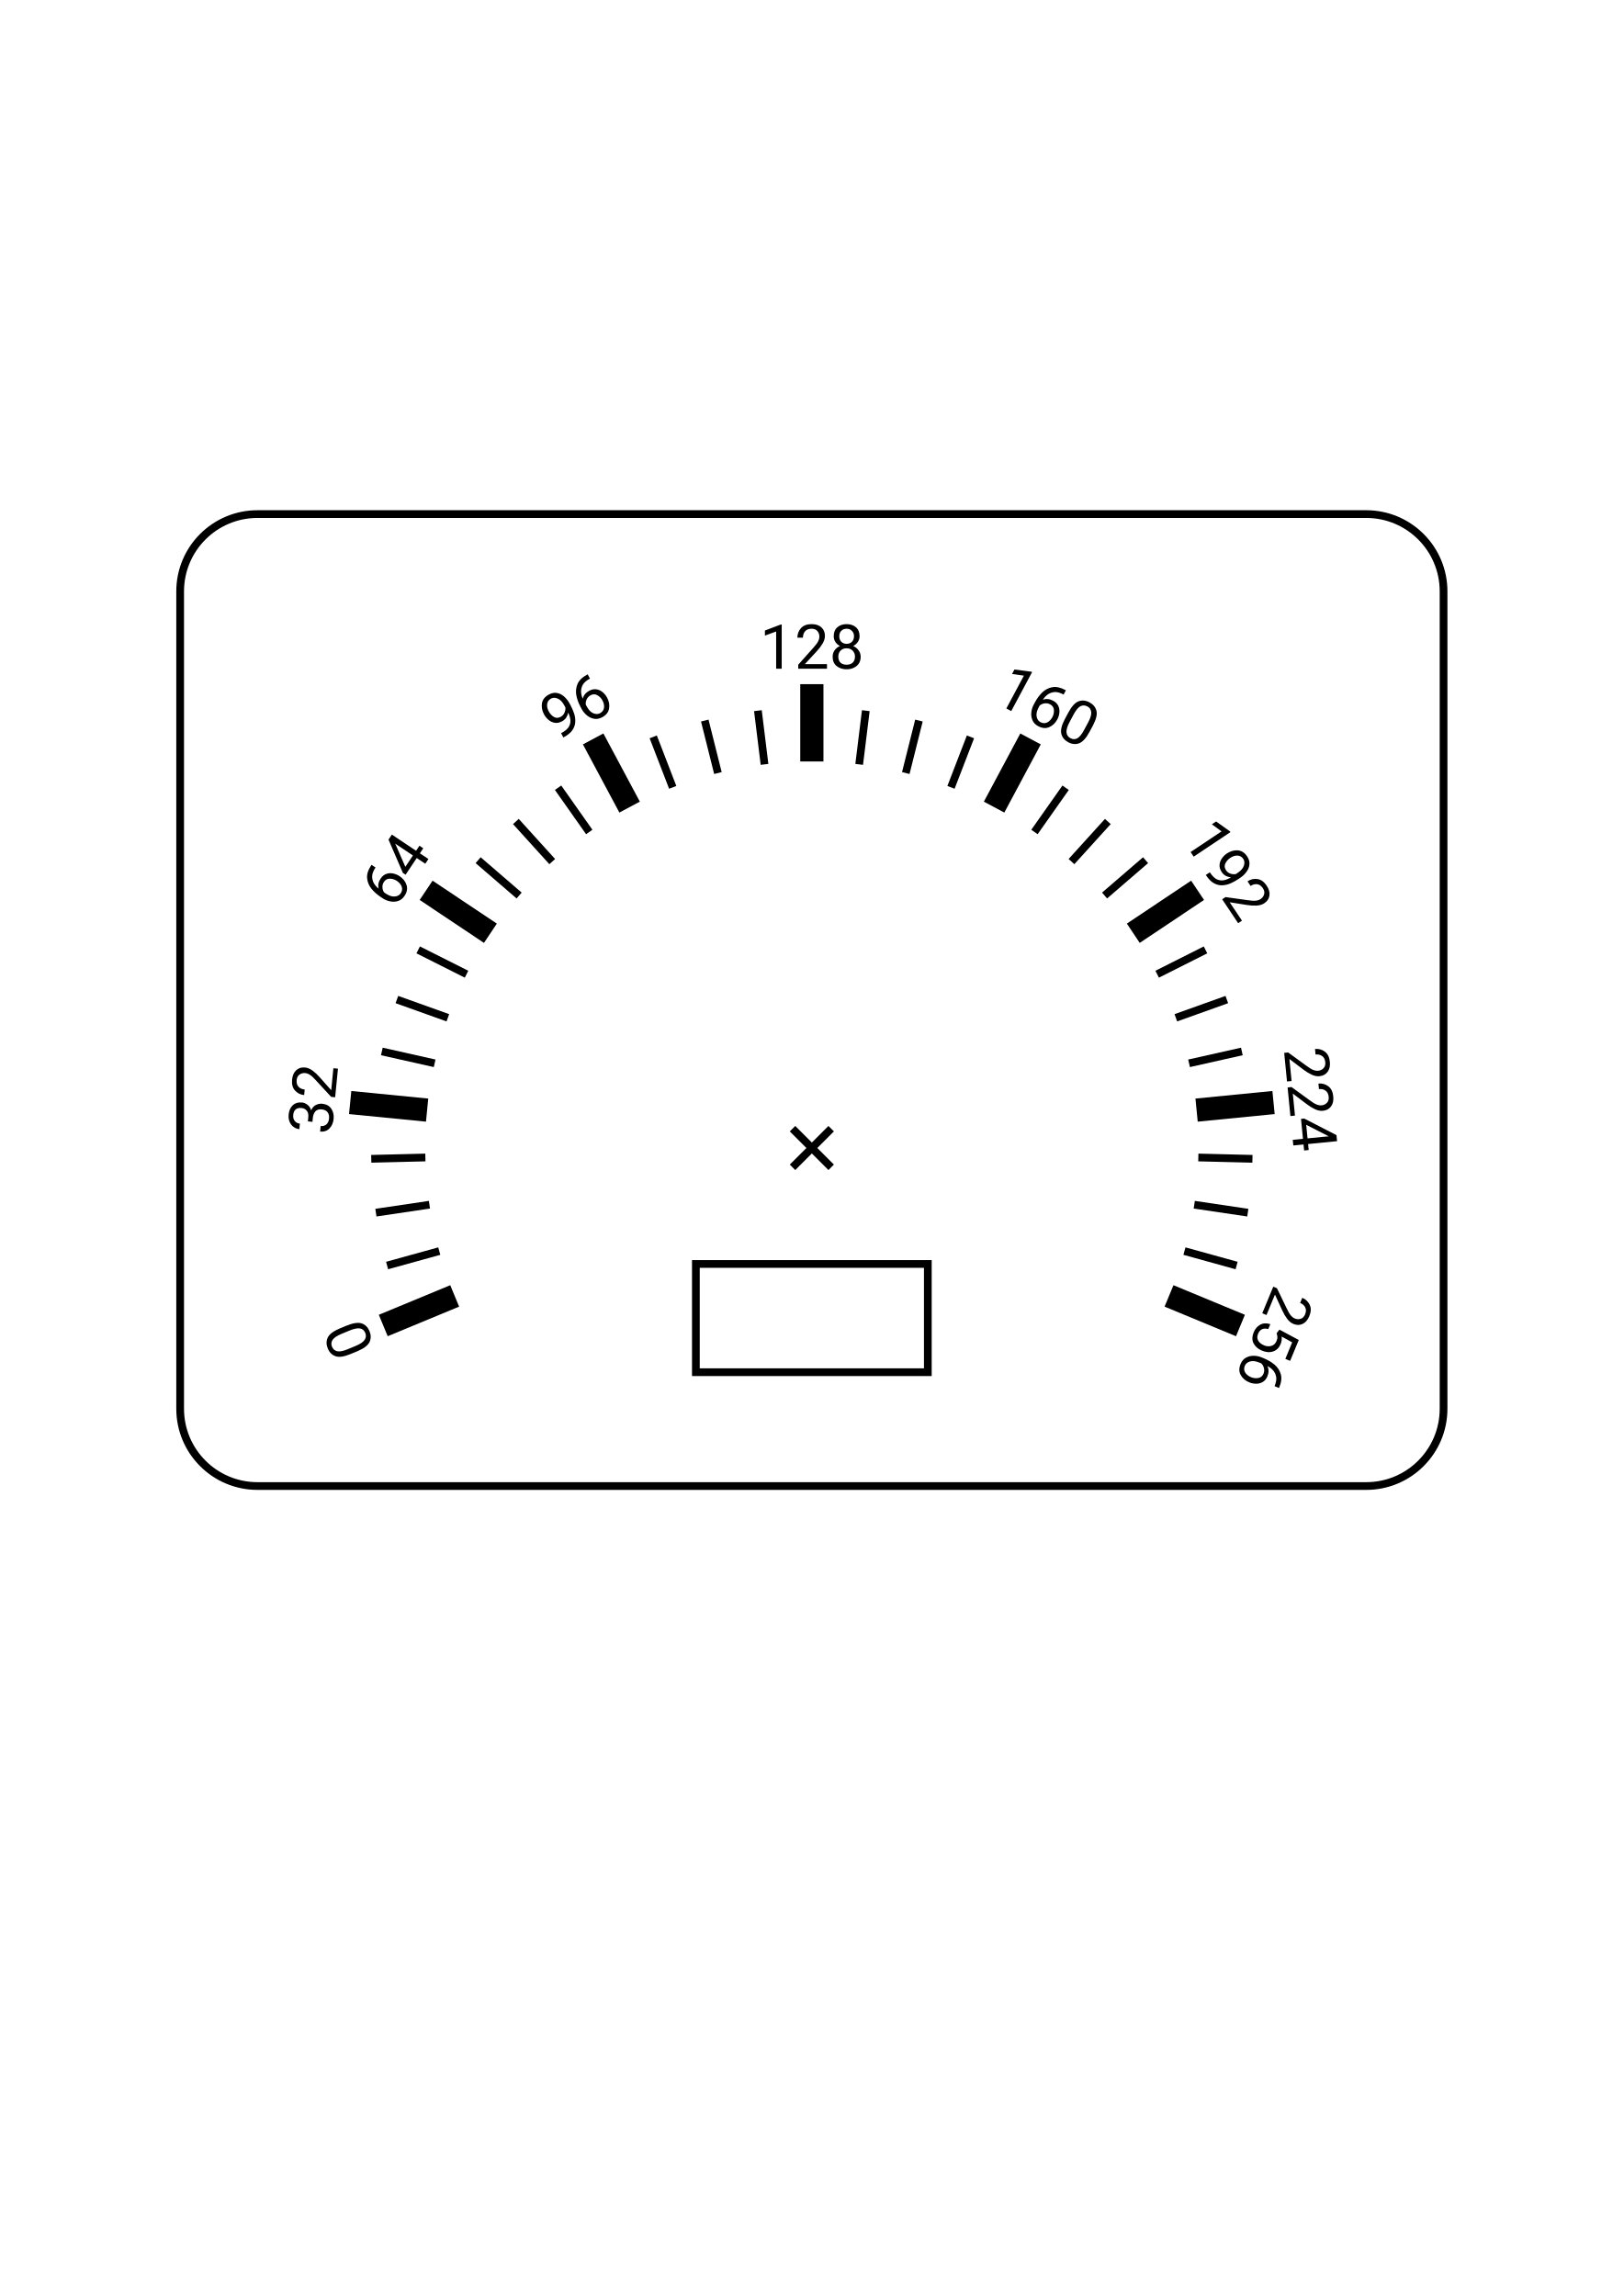
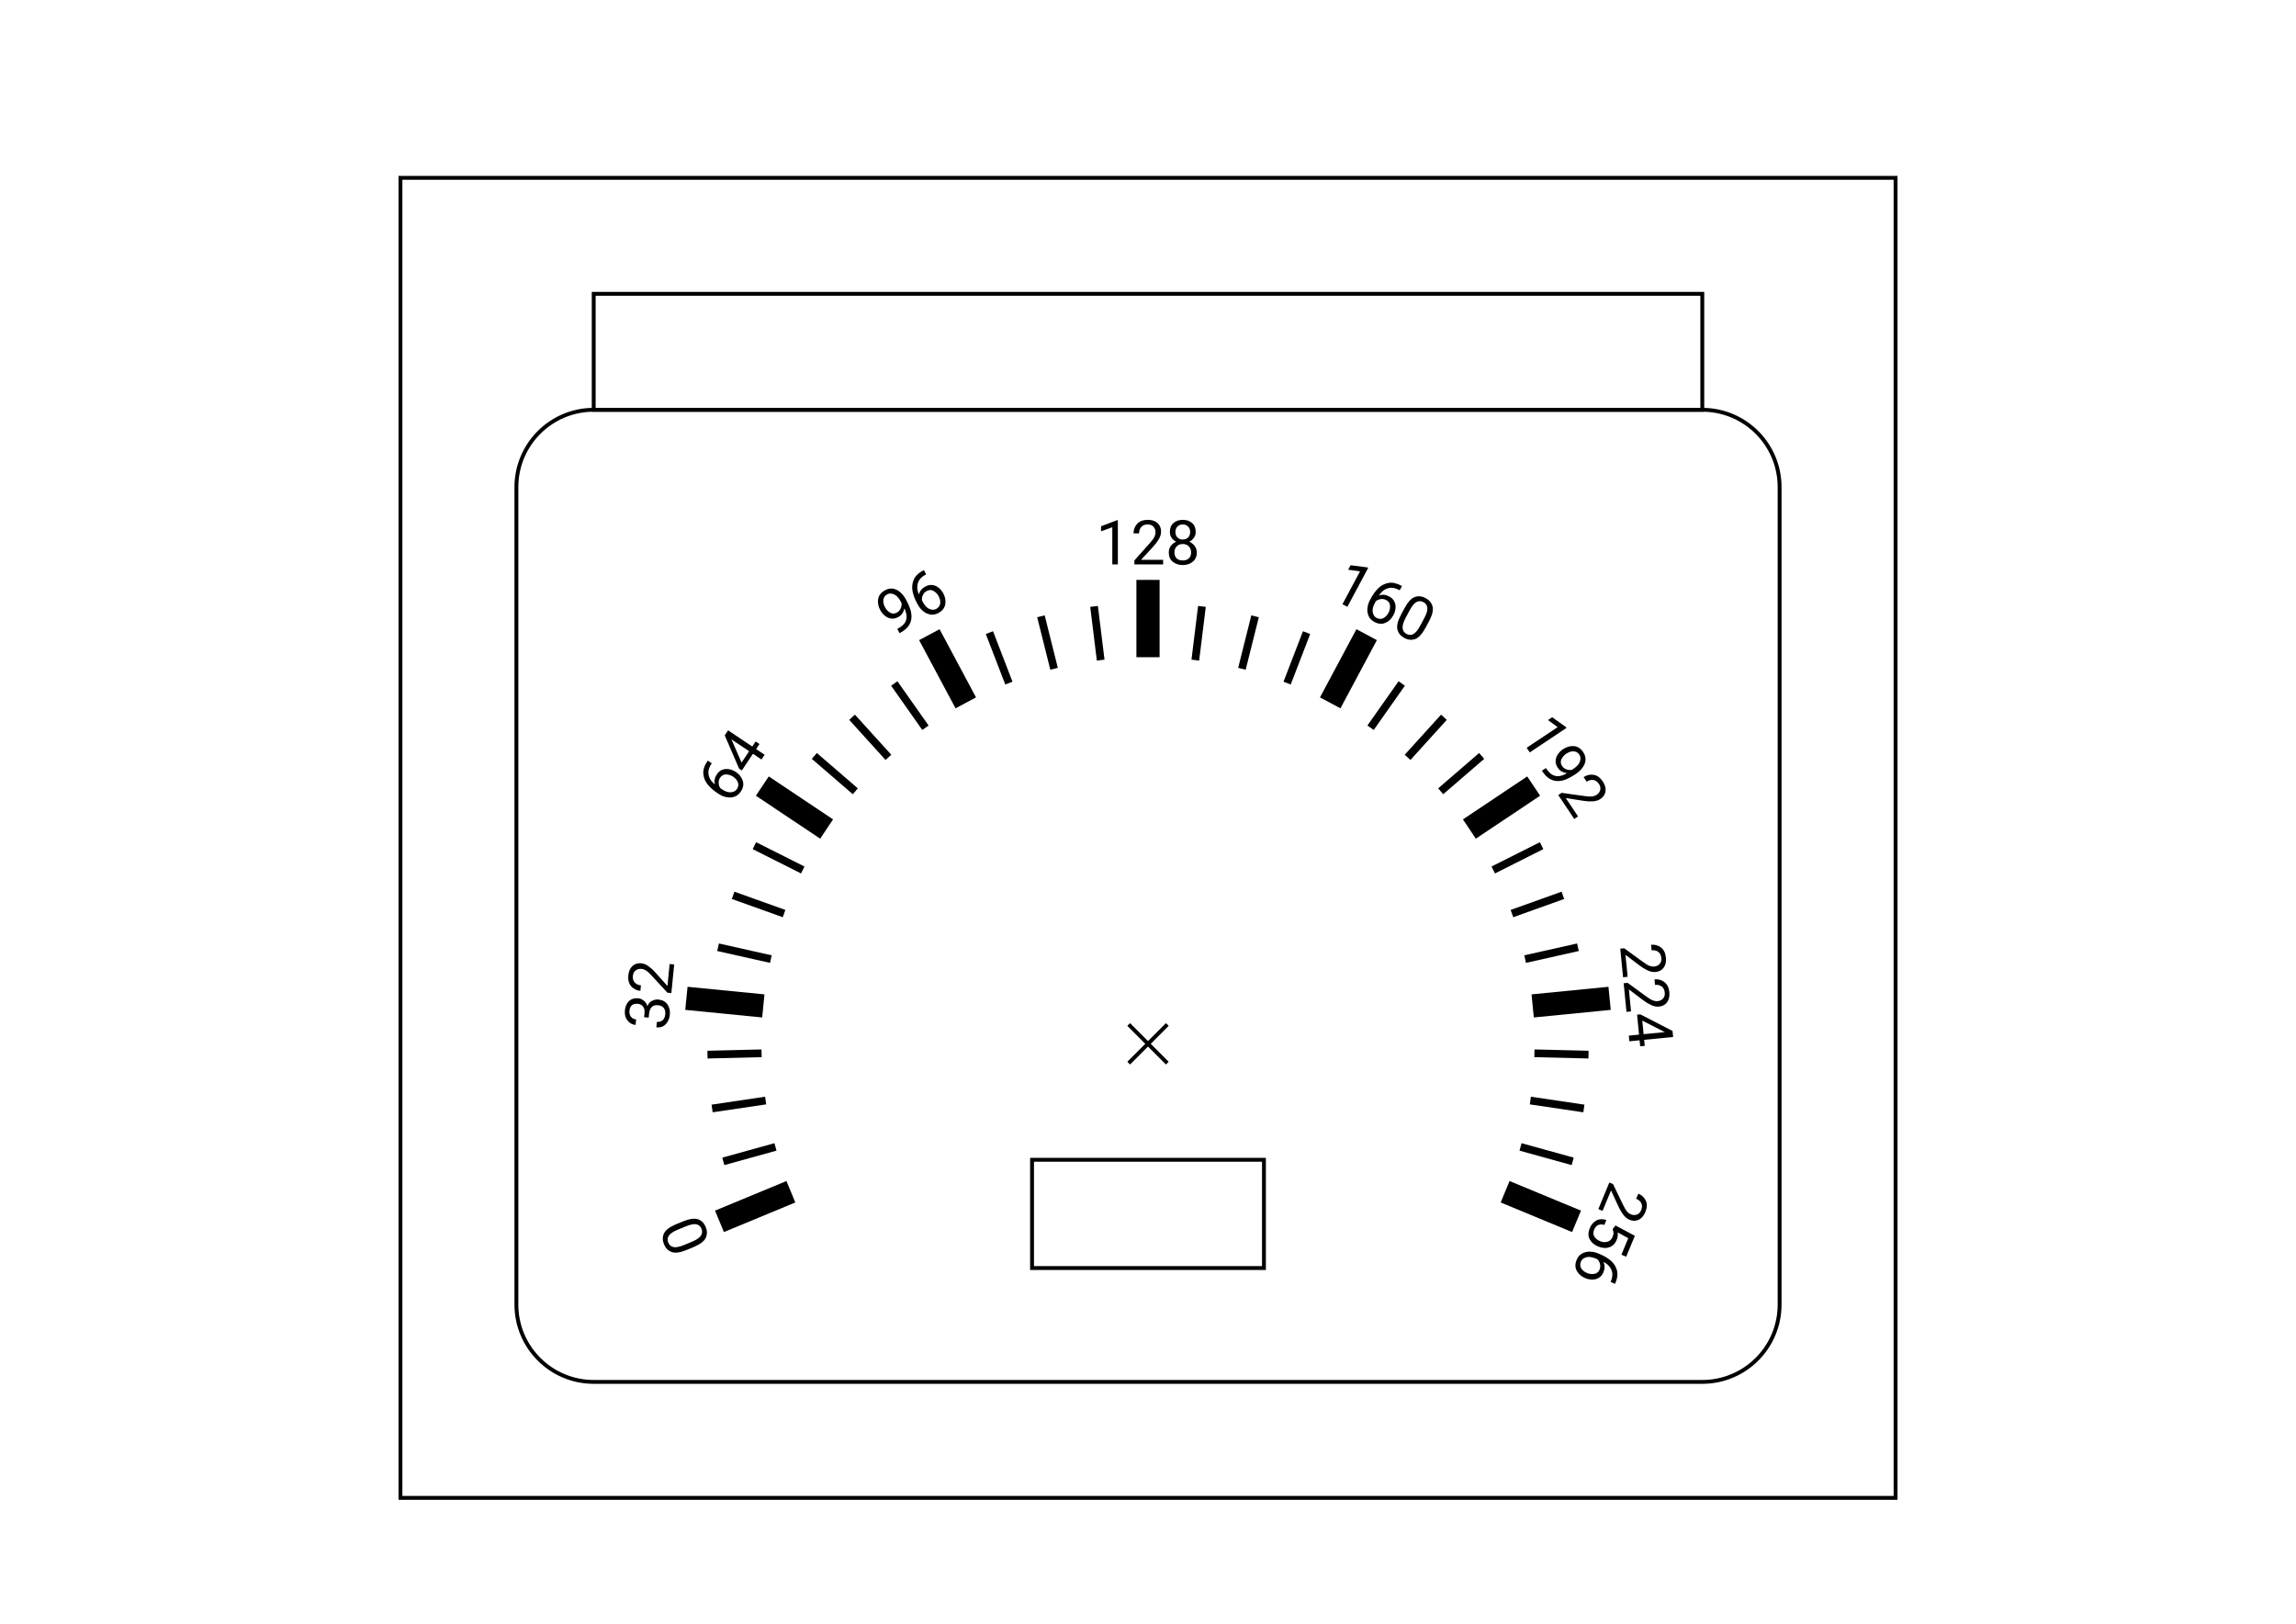
- <svg xmlns="http://www.w3.org/2000/svg" baseProfile="full" height="297.0mm" version="1.1" viewBox="0 0 210.0 297.0" width="210.0mm">
+ <svg xmlns="http://www.w3.org/2000/svg" baseProfile="full" height="210.0mm" version="1.1" viewBox="0 0 297.0 210.0" width="297.0mm">
  <defs />
-   <line stroke="rgb(0,0,0)" x1="102.5" x2="107.5" y1="146.0" y2="151.0" />
-   <line stroke="rgb(0,0,0)" x1="102.5" x2="107.5" y1="151.0" y2="146.0" />
-   <line stroke="rgb(0,0,0)" stroke-width="3" x1="58.806" x2="49.567" y1="167.634" y2="171.461" />
-   <text alignment-baseline="middle" style="font-size:8; font-family:Roboto" text-anchor="middle" transform="rotate(-112.5, 47.71947, 172.2264)" x="47.719" y="172.226">0</text>
-   <line stroke="rgb(0,0,0)" stroke-width="1" x1="56.811" x2="50.065" y1="161.836" y2="163.703" />
-   <line stroke="rgb(0,0,0)" stroke-width="1" x1="55.541" x2="48.617" y1="155.837" y2="156.864" />
-   <line stroke="rgb(0,0,0)" stroke-width="1" x1="55.015" x2="48.017" y1="149.727" y2="149.899" />
-   <line stroke="rgb(0,0,0)" stroke-width="3" x1="55.241" x2="45.289" y1="143.599" y2="142.619" />
-   <text alignment-baseline="middle" style="font-size:8; font-family:Roboto" text-anchor="middle" transform="rotate(-84.375, 43.29855, 142.4229)" x="43.299" y="142.423">32</text>
-   <line stroke="rgb(0,0,0)" stroke-width="1" x1="56.215" x2="49.385" y1="137.545" y2="136.011" />
-   <line stroke="rgb(0,0,0)" stroke-width="1" x1="57.923" x2="51.332" y1="131.656" y2="129.297" />
-   <line stroke="rgb(0,0,0)" stroke-width="1" x1="60.339" x2="54.086" y1="126.019" y2="122.872" />
-   <line stroke="rgb(0,0,0)" stroke-width="3" x1="63.427" x2="55.112" y1="120.721" y2="115.166" />
-   <text alignment-baseline="middle" style="font-size:8; font-family:Roboto" text-anchor="middle" transform="rotate(-56.25, 53.44888, 114.0546)" x="53.449" y="114.055">64</text>
-   <line stroke="rgb(0,0,0)" stroke-width="1" x1="67.14" x2="61.839" y1="115.841" y2="111.269" />
-   <line stroke="rgb(0,0,0)" stroke-width="1" x1="71.422" x2="66.721" y1="111.452" y2="106.266" />
-   <line stroke="rgb(0,0,0)" stroke-width="1" x1="76.21" x2="72.179" y1="107.621" y2="101.898" />
-   <line stroke="rgb(0,0,0)" stroke-width="3" x1="81.43" x2="76.716" y1="104.404" y2="95.585" />
-   <text alignment-baseline="middle" style="font-size:8; font-family:Roboto" text-anchor="middle" transform="rotate(-28.125, 75.7734, 93.82088)" x="75.773" y="93.821">96</text>
-   <line stroke="rgb(0,0,0)" stroke-width="1" x1="87.005" x2="84.486" y1="101.85" y2="95.319" />
-   <line stroke="rgb(0,0,0)" stroke-width="1" x1="92.851" x2="91.15" y1="99.998" y2="93.208" />
-   <line stroke="rgb(0,0,0)" stroke-width="1" x1="98.879" x2="98.023" y1="98.876" y2="91.929" />
-   <line stroke="rgb(0,0,0)" stroke-width="3" x1="105.0" x2="105.0" y1="98.5" y2="88.5" />
-   <text alignment-baseline="middle" style="font-size:8; font-family:Roboto" text-anchor="middle" transform="rotate(0.0, 105.0, 86.5)" x="105.0" y="86.5">128</text>
-   <line stroke="rgb(0,0,0)" stroke-width="1" x1="111.121" x2="111.977" y1="98.876" y2="91.929" />
-   <line stroke="rgb(0,0,0)" stroke-width="1" x1="117.149" x2="118.85" y1="99.998" y2="93.208" />
-   <line stroke="rgb(0,0,0)" stroke-width="1" x1="122.995" x2="125.514" y1="101.85" y2="95.319" />
-   <line stroke="rgb(0,0,0)" stroke-width="3" x1="128.57" x2="133.284" y1="104.404" y2="95.585" />
-   <text alignment-baseline="middle" style="font-size:8; font-family:Roboto" text-anchor="middle" transform="rotate(28.125, 134.2266, 93.82088)" x="134.227" y="93.821">160</text>
-   <line stroke="rgb(0,0,0)" stroke-width="1" x1="133.79" x2="137.821" y1="107.621" y2="101.898" />
-   <line stroke="rgb(0,0,0)" stroke-width="1" x1="138.578" x2="143.279" y1="111.452" y2="106.266" />
-   <line stroke="rgb(0,0,0)" stroke-width="1" x1="142.86" x2="148.161" y1="115.841" y2="111.269" />
-   <line stroke="rgb(0,0,0)" stroke-width="3" x1="146.573" x2="154.888" y1="120.721" y2="115.166" />
-   <text alignment-baseline="middle" style="font-size:8; font-family:Roboto" text-anchor="middle" transform="rotate(56.25, 156.5511, 114.0546)" x="156.551" y="114.055">192</text>
-   <line stroke="rgb(0,0,0)" stroke-width="1" x1="149.661" x2="155.914" y1="126.019" y2="122.872" />
-   <line stroke="rgb(0,0,0)" stroke-width="1" x1="152.077" x2="158.668" y1="131.656" y2="129.297" />
-   <line stroke="rgb(0,0,0)" stroke-width="1" x1="153.785" x2="160.615" y1="137.545" y2="136.011" />
-   <line stroke="rgb(0,0,0)" stroke-width="3" x1="154.759" x2="164.711" y1="143.599" y2="142.619" />
-   <text alignment-baseline="middle" style="font-size:8; font-family:Roboto" text-anchor="middle" transform="rotate(84.375, 166.7015, 142.4229)" x="166.701" y="142.423">224</text>
-   <line stroke="rgb(0,0,0)" stroke-width="1" x1="154.985" x2="161.983" y1="149.727" y2="149.899" />
-   <line stroke="rgb(0,0,0)" stroke-width="1" x1="154.459" x2="161.383" y1="155.837" y2="156.864" />
-   <line stroke="rgb(0,0,0)" stroke-width="1" x1="153.189" x2="159.935" y1="161.836" y2="163.703" />
-   <line stroke="rgb(0,0,0)" stroke-width="3" x1="151.194" x2="160.433" y1="167.634" y2="171.461" />
-   <text alignment-baseline="middle" style="font-size:8; font-family:Roboto" text-anchor="middle" transform="rotate(112.5, 162.2805, 172.2264)" x="162.281" y="172.226">256</text>
-   <rect fill="none" height="125.726" rx="10" ry="10" stroke="rgb(0,0,0)" width="163.403" x="23.299" y="66.5" />
-   <rect fill="none" height="14" stroke="rgb(0,0,0)" width="30" x="90.0" y="163.5" />
+   <line stroke="rgb(0,0,0)" stroke-width="0.5" x1="146.0" x2="151.0" y1="132.5" y2="137.5" />
+   <line stroke="rgb(0,0,0)" stroke-width="0.5" x1="146.0" x2="151.0" y1="137.5" y2="132.5" />
+   <line stroke="rgb(0,0,0)" stroke-width="3" x1="102.306" x2="93.067" y1="154.134" y2="157.961" />
+   <text alignment-baseline="middle" style="font-size:8; font-family:Roboto" text-anchor="middle" transform="rotate(-112.5, 91.21947, 158.7264)" x="91.219" y="158.726">0</text>
+   <line stroke="rgb(0,0,0)" stroke-width="1" x1="100.311" x2="93.565" y1="148.336" y2="150.203" />
+   <line stroke="rgb(0,0,0)" stroke-width="1" x1="99.041" x2="92.117" y1="142.337" y2="143.364" />
+   <line stroke="rgb(0,0,0)" stroke-width="1" x1="98.515" x2="91.517" y1="136.227" y2="136.399" />
+   <line stroke="rgb(0,0,0)" stroke-width="3" x1="98.741" x2="88.789" y1="130.099" y2="129.119" />
+   <text alignment-baseline="middle" style="font-size:8; font-family:Roboto" text-anchor="middle" transform="rotate(-84.375, 86.79855, 128.9229)" x="86.799" y="128.923">32</text>
+   <line stroke="rgb(0,0,0)" stroke-width="1" x1="99.715" x2="92.885" y1="124.045" y2="122.511" />
+   <line stroke="rgb(0,0,0)" stroke-width="1" x1="101.423" x2="94.832" y1="118.156" y2="115.797" />
+   <line stroke="rgb(0,0,0)" stroke-width="1" x1="103.839" x2="97.586" y1="112.519" y2="109.372" />
+   <line stroke="rgb(0,0,0)" stroke-width="3" x1="106.927" x2="98.612" y1="107.221" y2="101.666" />
+   <text alignment-baseline="middle" style="font-size:8; font-family:Roboto" text-anchor="middle" transform="rotate(-56.25, 96.94888, 100.5546)" x="96.949" y="100.555">64</text>
+   <line stroke="rgb(0,0,0)" stroke-width="1" x1="110.64" x2="105.339" y1="102.341" y2="97.769" />
+   <line stroke="rgb(0,0,0)" stroke-width="1" x1="114.922" x2="110.221" y1="97.952" y2="92.766" />
+   <line stroke="rgb(0,0,0)" stroke-width="1" x1="119.71" x2="115.679" y1="94.121" y2="88.398" />
+   <line stroke="rgb(0,0,0)" stroke-width="3" x1="124.93" x2="120.216" y1="90.904" y2="82.085" />
+   <text alignment-baseline="middle" style="font-size:8; font-family:Roboto" text-anchor="middle" transform="rotate(-28.125, 119.2734, 80.32088)" x="119.273" y="80.321">96</text>
+   <line stroke="rgb(0,0,0)" stroke-width="1" x1="130.505" x2="127.986" y1="88.35" y2="81.819" />
+   <line stroke="rgb(0,0,0)" stroke-width="1" x1="136.351" x2="134.65" y1="86.498" y2="79.708" />
+   <line stroke="rgb(0,0,0)" stroke-width="1" x1="142.379" x2="141.523" y1="85.376" y2="78.429" />
+   <line stroke="rgb(0,0,0)" stroke-width="3" x1="148.5" x2="148.5" y1="85.0" y2="75.0" />
+   <text alignment-baseline="middle" style="font-size:8; font-family:Roboto" text-anchor="middle" transform="rotate(0.0, 148.5, 73.0)" x="148.5" y="73.0">128</text>
+   <line stroke="rgb(0,0,0)" stroke-width="1" x1="154.621" x2="155.477" y1="85.376" y2="78.429" />
+   <line stroke="rgb(0,0,0)" stroke-width="1" x1="160.649" x2="162.35" y1="86.498" y2="79.708" />
+   <line stroke="rgb(0,0,0)" stroke-width="1" x1="166.495" x2="169.014" y1="88.35" y2="81.819" />
+   <line stroke="rgb(0,0,0)" stroke-width="3" x1="172.07" x2="176.784" y1="90.904" y2="82.085" />
+   <text alignment-baseline="middle" style="font-size:8; font-family:Roboto" text-anchor="middle" transform="rotate(28.125, 177.7266, 80.32088)" x="177.727" y="80.321">160</text>
+   <line stroke="rgb(0,0,0)" stroke-width="1" x1="177.29" x2="181.321" y1="94.121" y2="88.398" />
+   <line stroke="rgb(0,0,0)" stroke-width="1" x1="182.078" x2="186.779" y1="97.952" y2="92.766" />
+   <line stroke="rgb(0,0,0)" stroke-width="1" x1="186.36" x2="191.661" y1="102.341" y2="97.769" />
+   <line stroke="rgb(0,0,0)" stroke-width="3" x1="190.073" x2="198.388" y1="107.221" y2="101.666" />
+   <text alignment-baseline="middle" style="font-size:8; font-family:Roboto" text-anchor="middle" transform="rotate(56.25, 200.0511, 100.5546)" x="200.051" y="100.555">192</text>
+   <line stroke="rgb(0,0,0)" stroke-width="1" x1="193.161" x2="199.414" y1="112.519" y2="109.372" />
+   <line stroke="rgb(0,0,0)" stroke-width="1" x1="195.577" x2="202.168" y1="118.156" y2="115.797" />
+   <line stroke="rgb(0,0,0)" stroke-width="1" x1="197.285" x2="204.115" y1="124.045" y2="122.511" />
+   <line stroke="rgb(0,0,0)" stroke-width="3" x1="198.259" x2="208.211" y1="130.099" y2="129.119" />
+   <text alignment-baseline="middle" style="font-size:8; font-family:Roboto" text-anchor="middle" transform="rotate(84.375, 210.2015, 128.9229)" x="210.201" y="128.923">224</text>
+   <line stroke="rgb(0,0,0)" stroke-width="1" x1="198.485" x2="205.483" y1="136.227" y2="136.399" />
+   <line stroke="rgb(0,0,0)" stroke-width="1" x1="197.959" x2="204.883" y1="142.337" y2="143.364" />
+   <line stroke="rgb(0,0,0)" stroke-width="1" x1="196.689" x2="203.435" y1="148.336" y2="150.203" />
+   <line stroke="rgb(0,0,0)" stroke-width="3" x1="194.694" x2="203.933" y1="154.134" y2="157.961" />
+   <text alignment-baseline="middle" style="font-size:8; font-family:Roboto" text-anchor="middle" transform="rotate(112.5, 205.7805, 158.7264)" x="205.781" y="158.726">256</text>
+   <rect fill="none" height="125.726" rx="10" ry="10" stroke="rgb(0,0,0)" stroke-width="0.5" width="163.403" x="66.799" y="53.0" />
+   <rect fill="none" height="170.726" stroke="rgb(0,0,0)" stroke-width="0.5" width="193.403" x="51.799" y="23.0" />
+   <rect fill="none" height="15" stroke="rgb(0,0,0)" stroke-width="0.5" width="143.403" x="76.799" y="38.0" />
+   <rect fill="none" height="14" stroke="rgb(0,0,0)" stroke-width="0.5" width="30" x="133.5" y="150.0" />
</svg>
